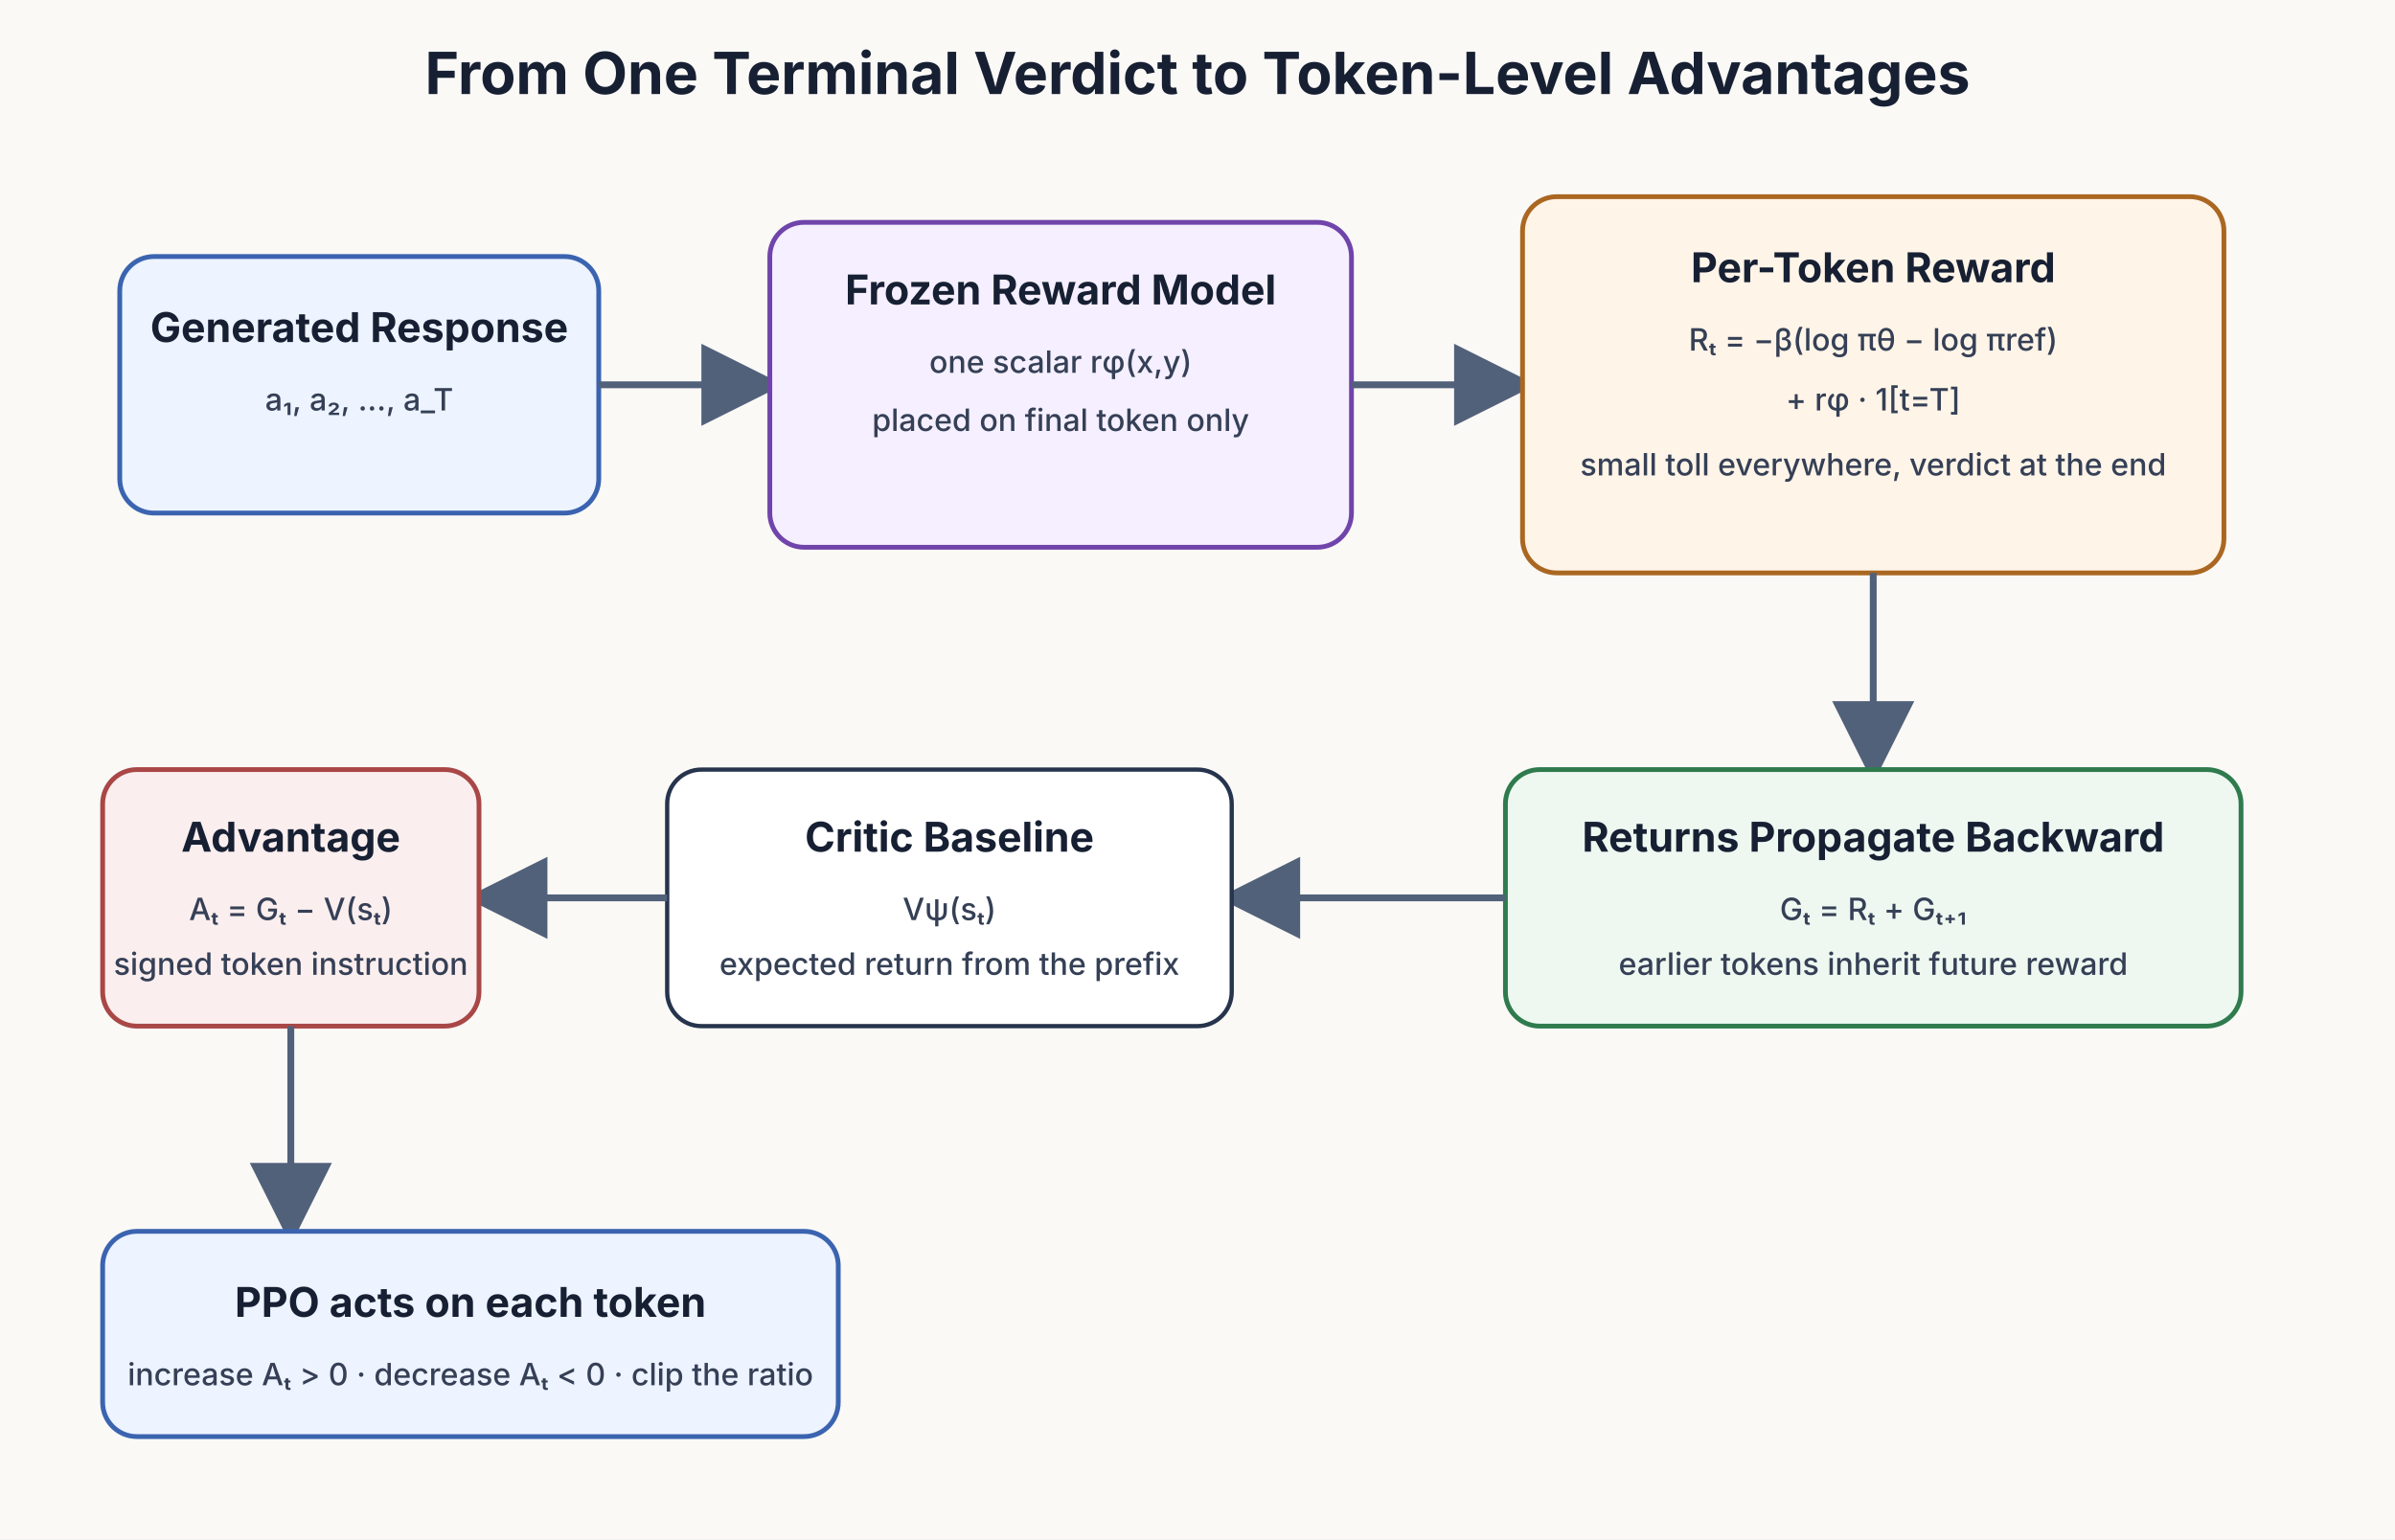
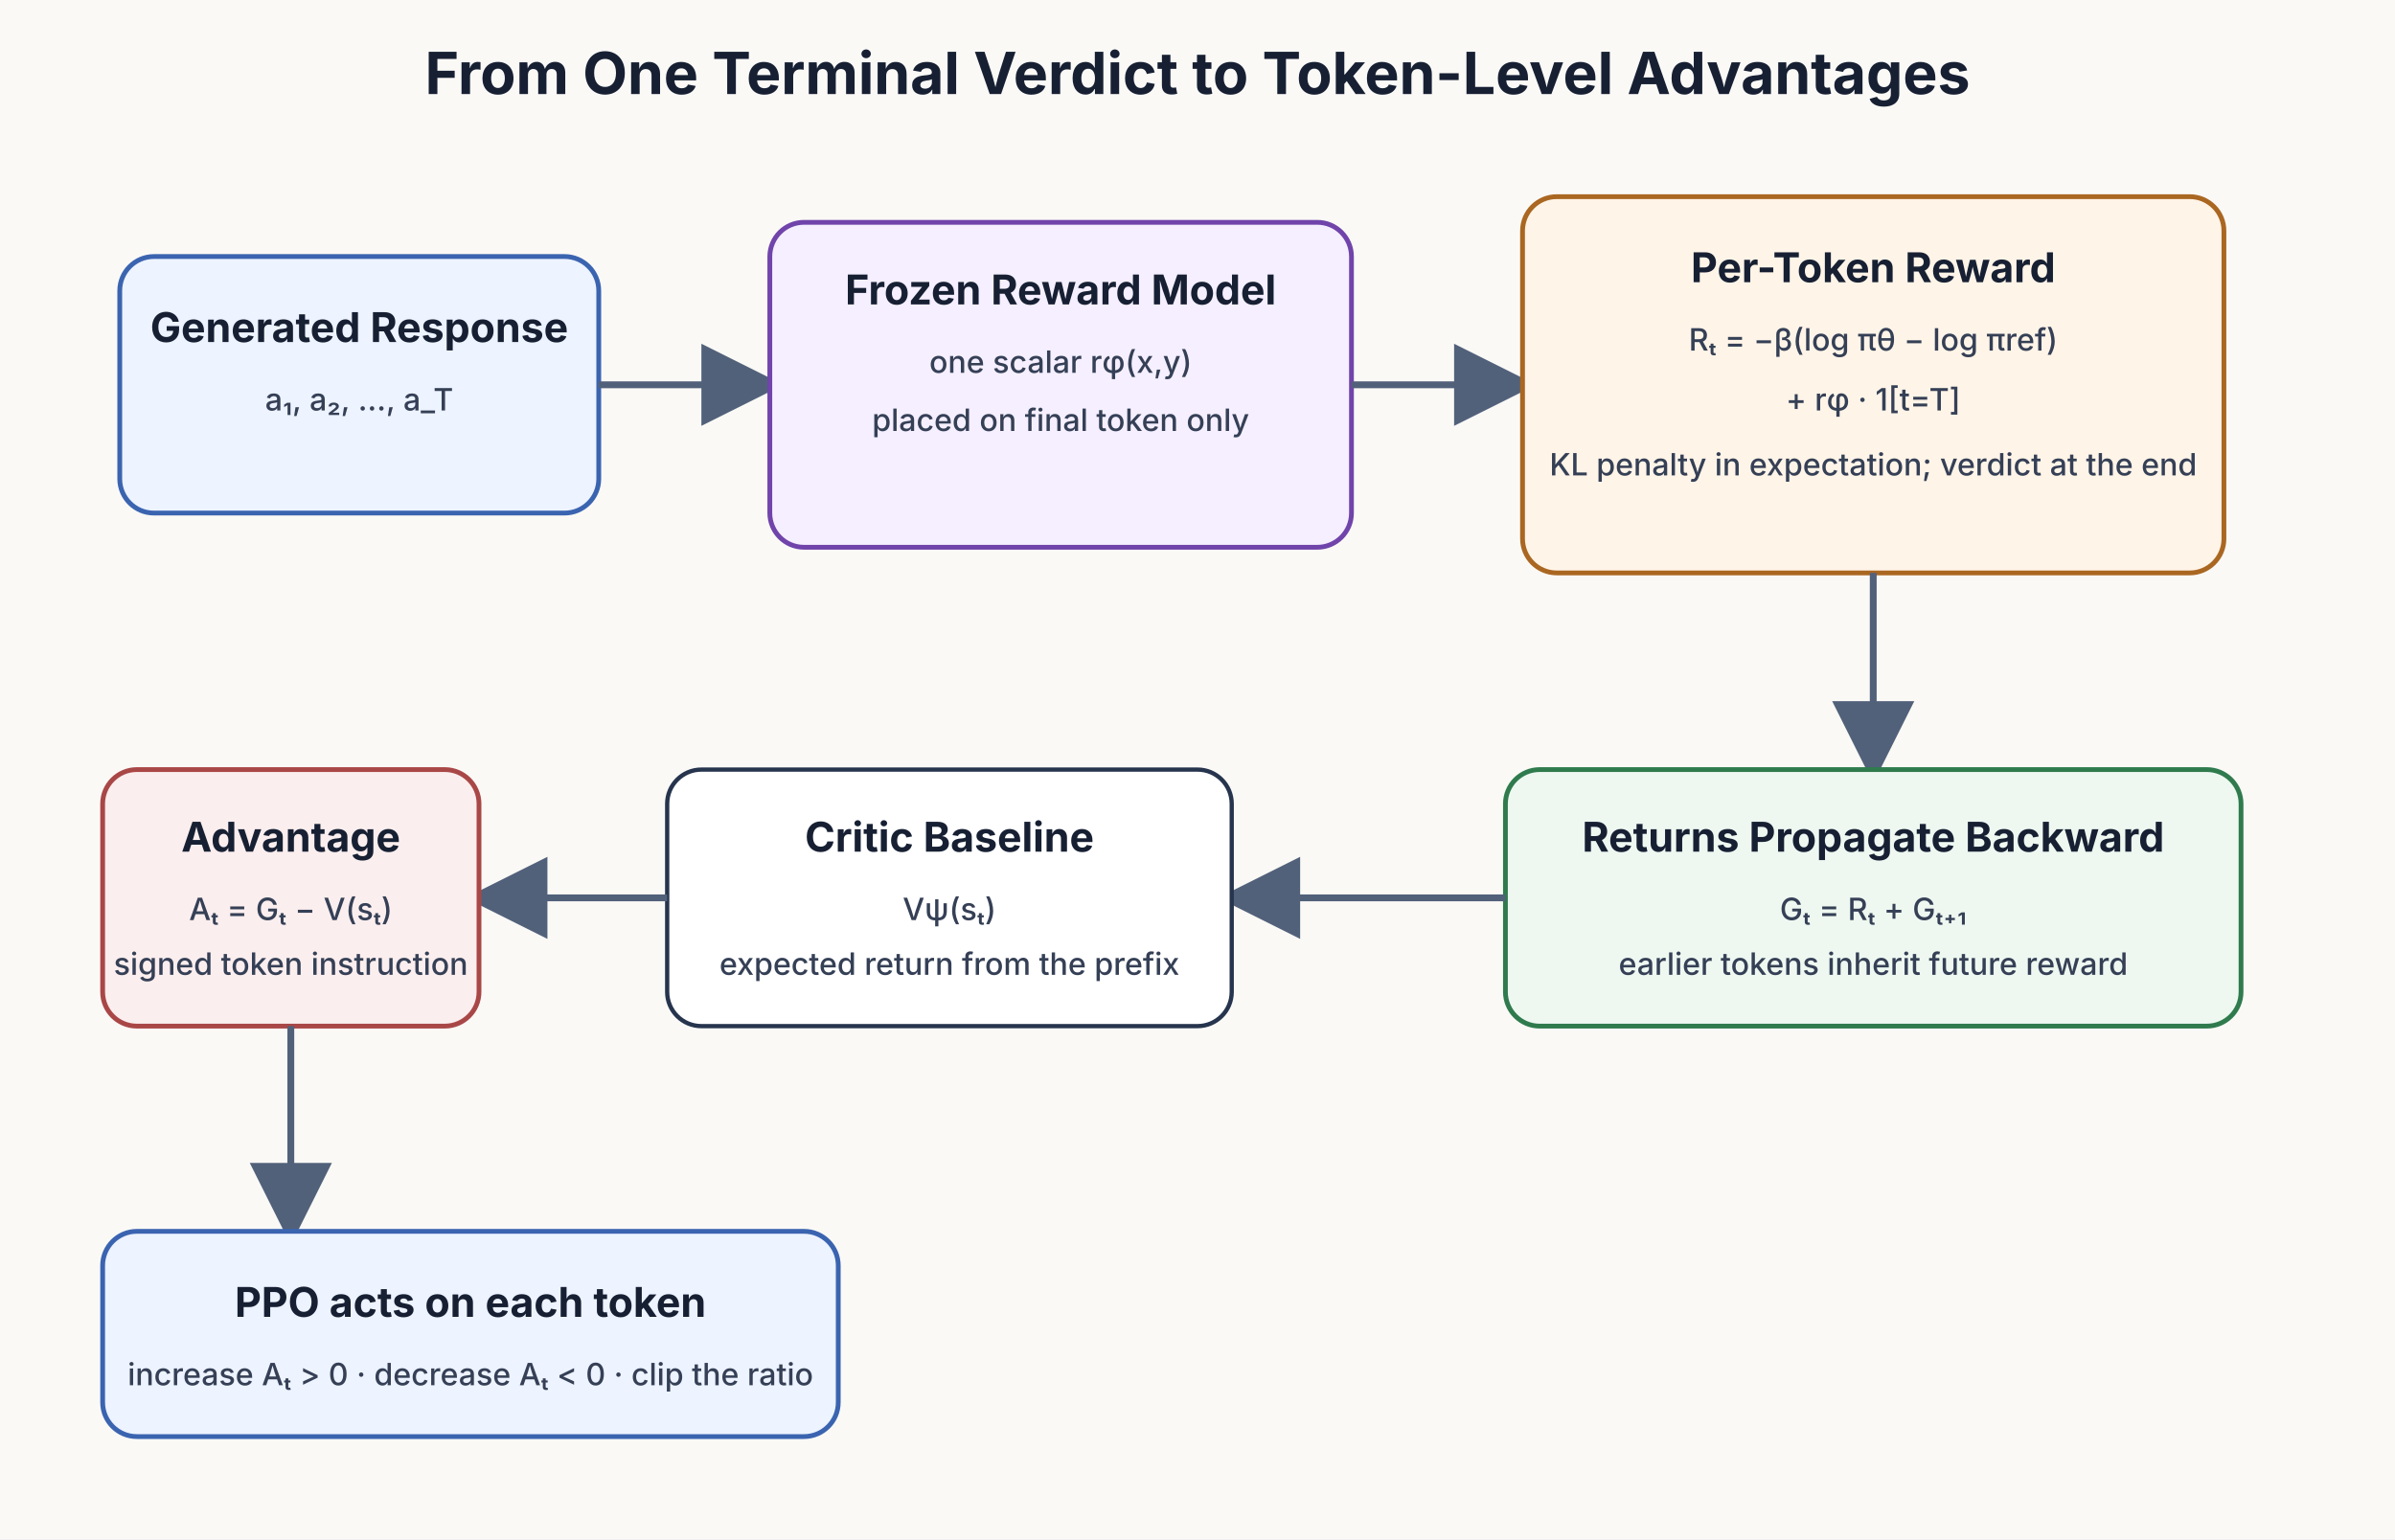
<svg xmlns="http://www.w3.org/2000/svg" width="1400" height="900" viewBox="0 0 1400 900" role="img">
  <style>.bg{fill:#faf9f6}.box{fill:#fff;stroke:#26344d;stroke-width:2.5}.blue{fill:#edf3ff;stroke:#3b64b0;stroke-width:2.8}.green{fill:#eef8f1;stroke:#2f7b4d;stroke-width:2.8}.orange{fill:#fff4e8;stroke:#aa6721;stroke-width:2.8}.purple{fill:#f5efff;stroke:#7044aa;stroke-width:2.8}.red{fill:#fbeeee;stroke:#a94747;stroke-width:2.8}.title{font:700 34px -apple-system,BlinkMacSystemFont,"Segoe UI",sans-serif;fill:#172033}.label{font:700 24px -apple-system,BlinkMacSystemFont,"Segoe UI",sans-serif;fill:#172033}.body{font:500 18px -apple-system,BlinkMacSystemFont,"Segoe UI",sans-serif;fill:#354056}.small{font:500 16px -apple-system,BlinkMacSystemFont,"Segoe UI",sans-serif;fill:#4f596c}.arrow{fill:none;stroke:#52617a;stroke-width:4;marker-end:url(#a)}.axis{stroke:#25324a;stroke-width:2.5}.grid{stroke:#d5dae2;stroke-width:1.4;stroke-dasharray:5 6}</style>
  <defs>
    <marker id="a" markerWidth="12" markerHeight="12" refX="10" refY="6" orient="auto">
      <path d="M0,0 L12,6 L0,12 z" fill="#52617a" />
    </marker>
  </defs>
  <rect class="bg" width="1400" height="900" />
  <text class="title" x="700.0" y="55" text-anchor="middle">From One Terminal Verdict to Token-Level Advantages</text>
  <rect class="blue" x="70" y="150" width="280" height="150" rx="20" />
  <text class="label" x="210" y="200" text-anchor="middle">Generated Response</text>
  <text class="body" x="210" y="240" text-anchor="middle">a₁, a₂, …, a_T</text>
  <path class="arrow" d="M350 225 L450 225" />
  <rect class="purple" x="450" y="130" width="340" height="190" rx="20" />
  <text class="label" x="620" y="178" text-anchor="middle">Frozen Reward Model</text>
  <text class="body" x="620" y="218" text-anchor="middle">one scalar rφ(x,y)</text>
  <text class="body" x="620" y="252" text-anchor="middle">placed on final token only</text>
  <path class="arrow" d="M790 225 L890 225" />
  <rect class="orange" x="890" y="115" width="410" height="220" rx="20" />
  <text class="label" x="1095" y="165" text-anchor="middle">Per-Token Reward</text>
  <text class="body" x="1095" y="205" text-anchor="middle">Rₜ = −β(log πθ − log πref)</text>
  <text class="body" x="1095" y="240" text-anchor="middle">+ rφ · 1[t=T]</text>
-   <text class="body" x="1095" y="278" text-anchor="middle">small toll everywhere, verdict at the end</text>
+   <text class="body" x="1095" y="278" text-anchor="middle">KL penalty in expectation; verdict at the end</text>
  <path class="arrow" d="M1095 335 L1095 450" />
  <rect class="green" x="880" y="450" width="430" height="150" rx="20" />
  <text class="label" x="1095" y="498" text-anchor="middle">Returns Propagate Backward</text>
  <text class="body" x="1095" y="538" text-anchor="middle">Gₜ = Rₜ + Gₜ₊₁</text>
  <text class="body" x="1095" y="570" text-anchor="middle">earlier tokens inherit future reward</text>
  <path class="arrow" d="M880 525 L720 525" />
  <rect class="box" x="390" y="450" width="330" height="150" rx="20" />
  <text class="label" x="555" y="498" text-anchor="middle">Critic Baseline</text>
  <text class="body" x="555" y="538" text-anchor="middle">Vψ(sₜ)</text>
  <text class="body" x="555" y="570" text-anchor="middle">expected return from the prefix</text>
  <path class="arrow" d="M390 525 L280 525" />
  <rect class="red" x="60" y="450" width="220" height="150" rx="20" />
  <text class="label" x="170" y="498" text-anchor="middle">Advantage</text>
  <text class="body" x="170" y="538" text-anchor="middle">Aₜ = Gₜ − V(sₜ)</text>
  <text class="body" x="170" y="570" text-anchor="middle">signed token instruction</text>
  <path class="arrow" d="M170 600 L170 720" />
  <rect class="blue" x="60" y="720" width="430" height="120" rx="20" />
  <text class="label" x="275" y="770" text-anchor="middle">PPO acts on each token</text>
  <text class="body" x="275" y="810" text-anchor="middle">increase Aₜ &gt; 0 · decrease Aₜ &lt; 0 · clip the ratio</text>
</svg>
